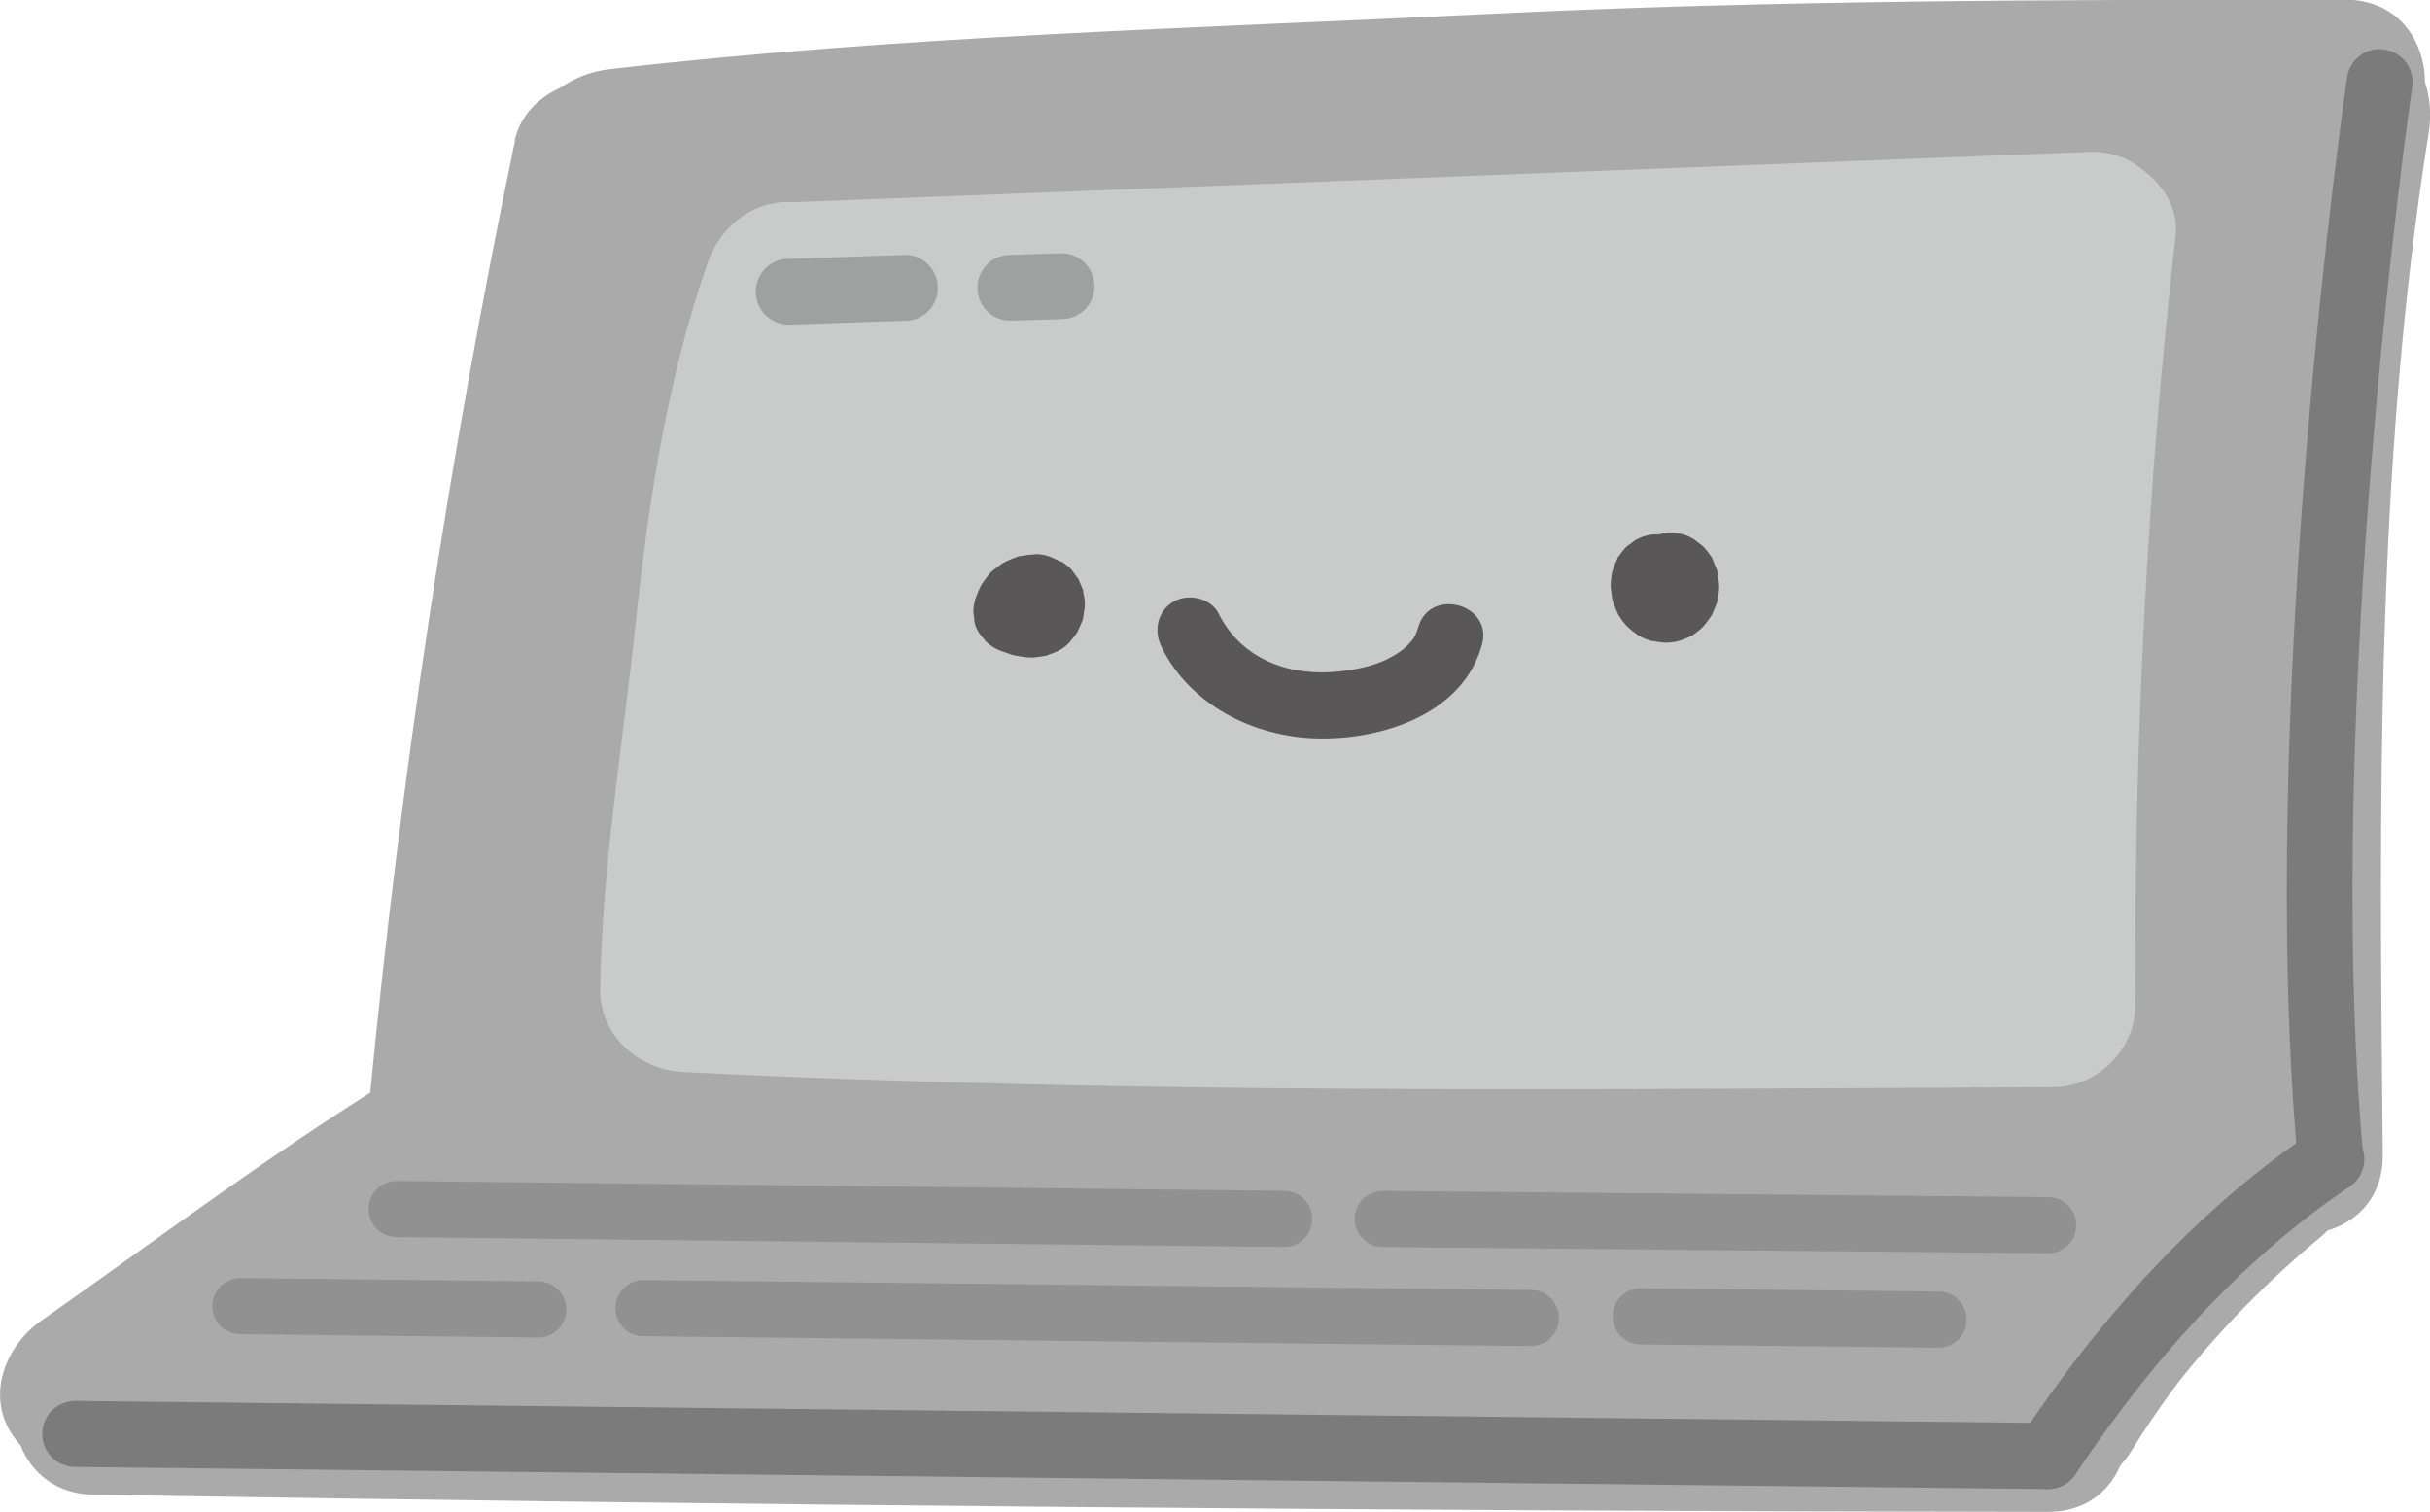
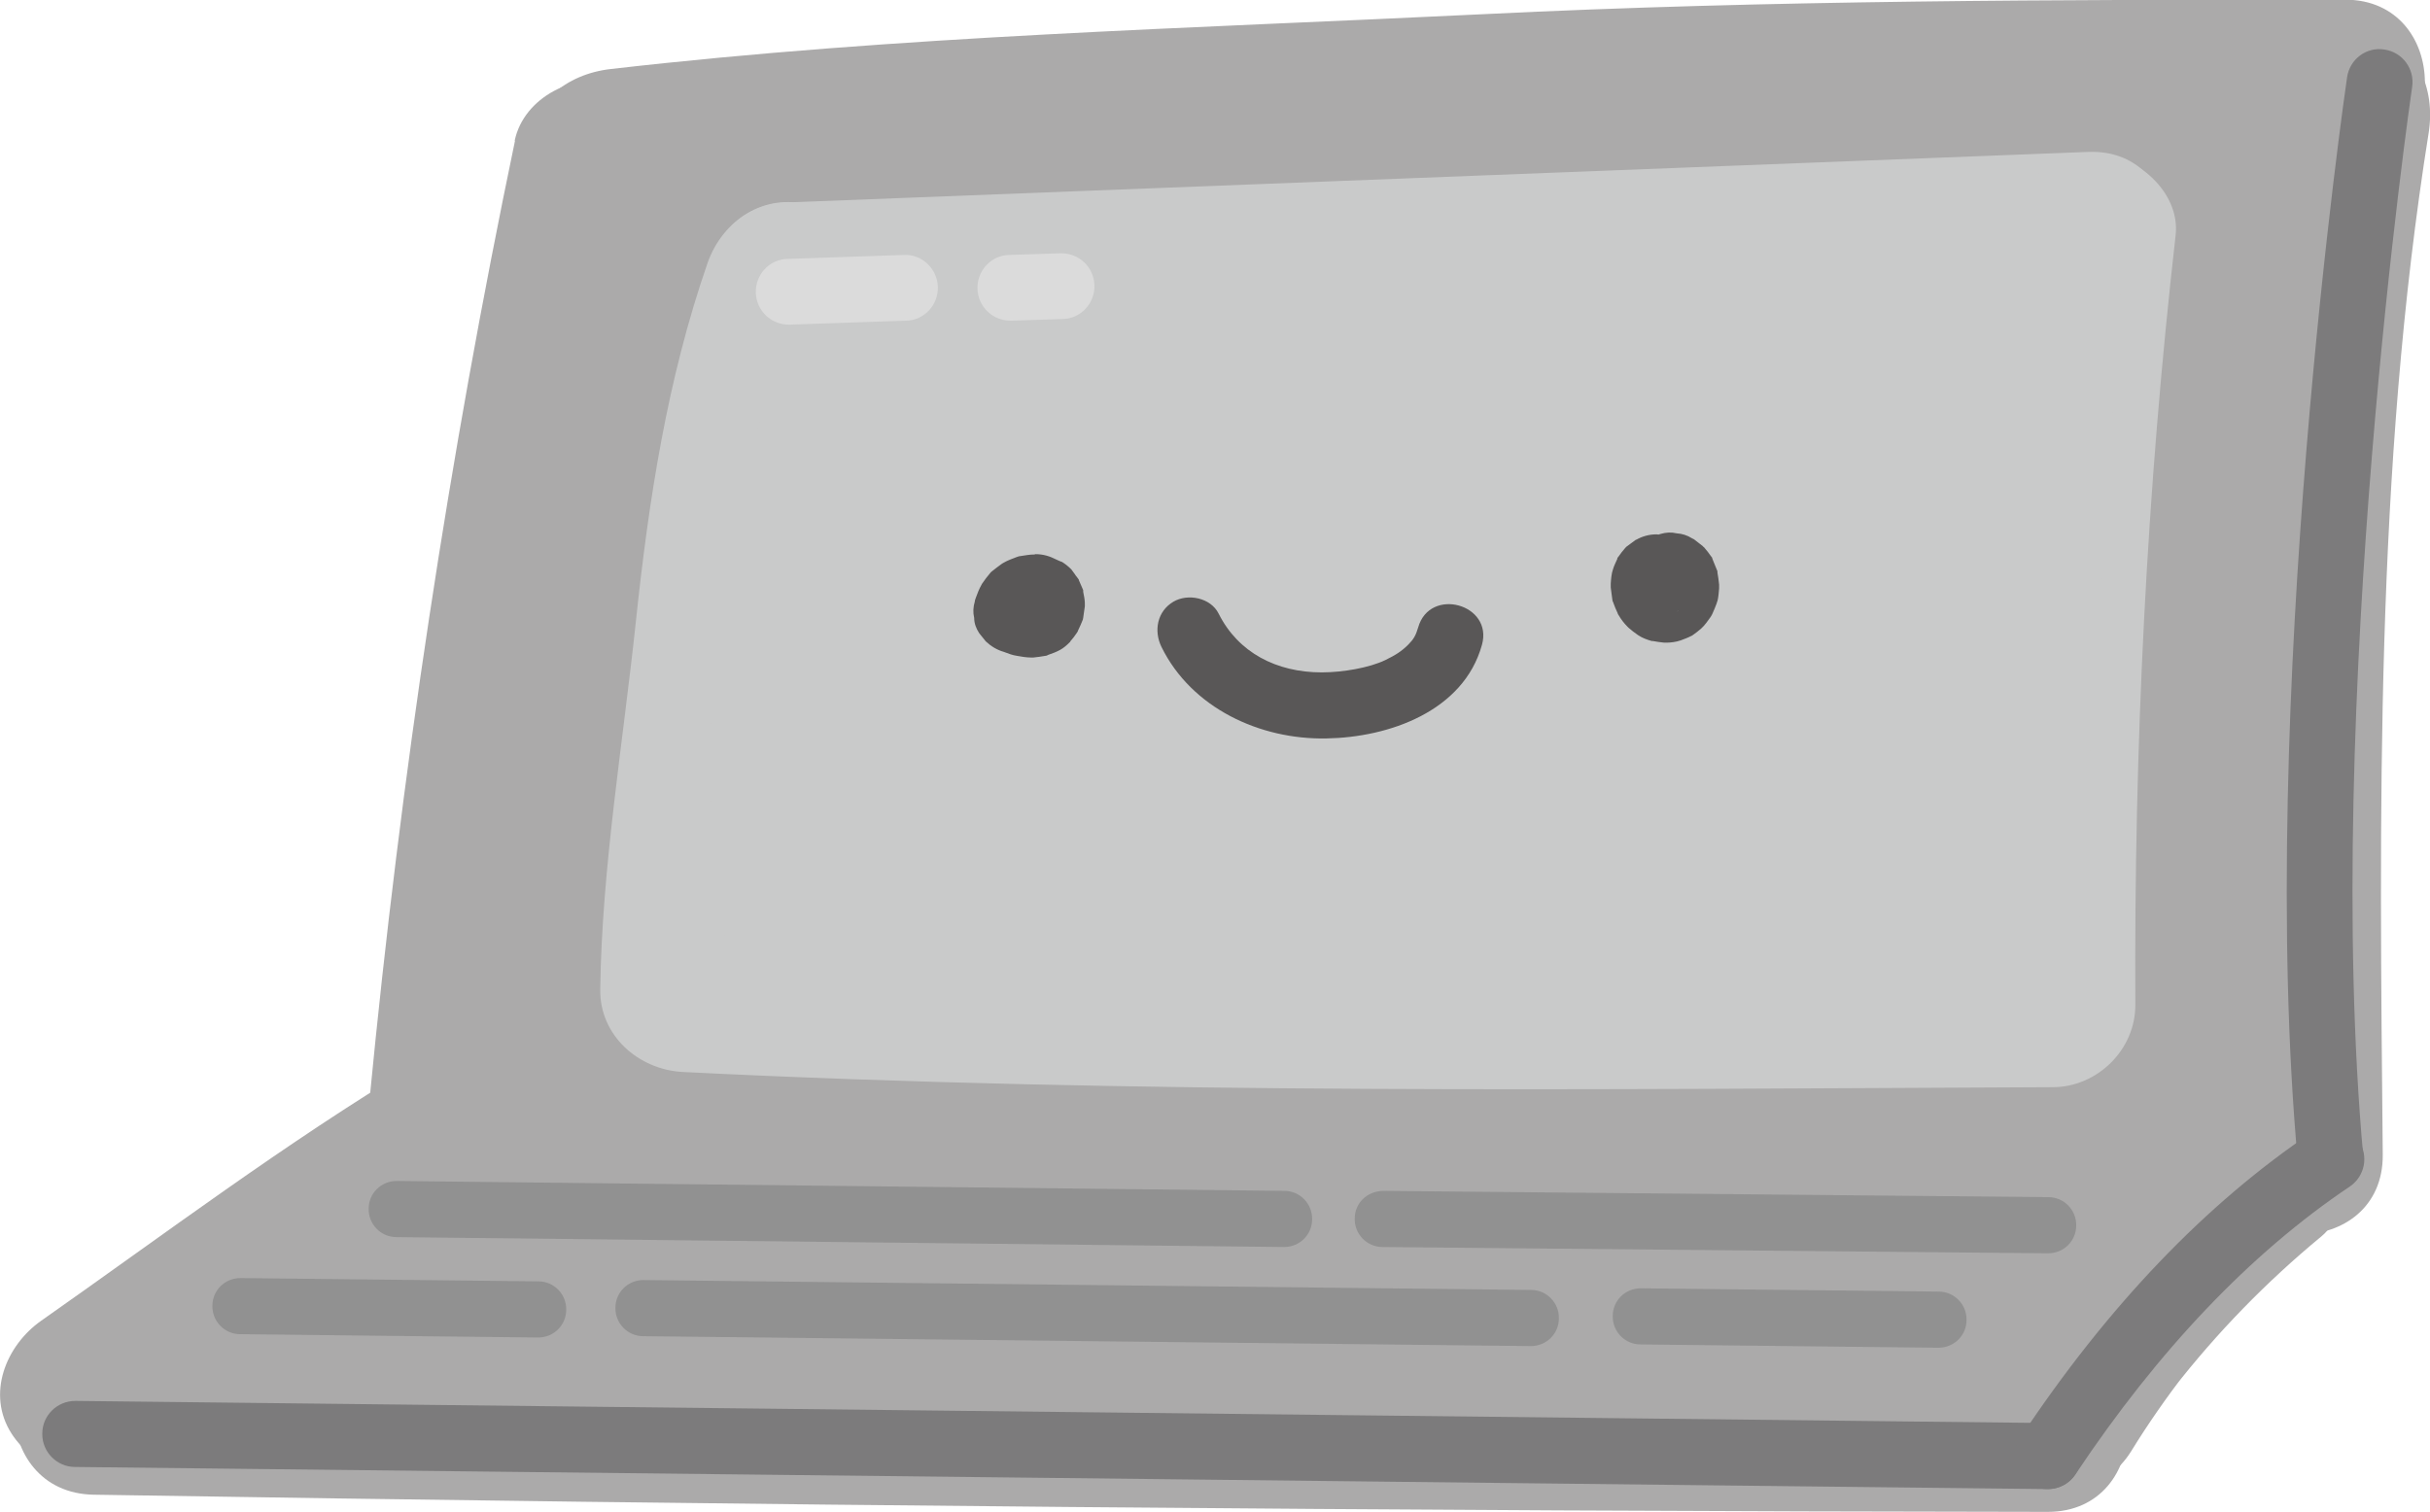
<svg xmlns="http://www.w3.org/2000/svg" id="_레이어_2" data-name="레이어 2" viewBox="0 0 73.56 45.78">
  <defs>
    <style>
      .cls-1 {
        fill: #919191;
      }

      .cls-2 {
        fill: #7c7b7c;
      }

      .cls-3 {
-         fill: #9fa0a0;
+         fill: #abaaaa;
      }

      .cls-4 {
-         fill: #abaaaa;
+         fill: #c9caca;
      }

      .cls-5 {
-         fill: #c9caca;
+         fill: #dbdbdb;
      }

      .cls-6 {
        fill: #595757;
      }
    </style>
  </defs>
  <g id="_레이어_1-2" data-name="레이어 1">
    <g>
      <g>
        <g>
          <g>
            <path class="cls-2" d="m18.01,4.93c-1.96,9.36-3.4,18.82-4.31,28.33" />
-             <path class="cls-4" d="m15.59,4.26c-2,9.58-3.46,19.26-4.4,29-.13,1.35,1.24,2.5,2.5,2.5,1.46,0,2.37-1.15,2.5-2.5.9-9.3,2.32-18.53,4.22-27.67.28-1.32-.39-2.7-1.75-3.08-1.24-.34-2.8.42-3.08,1.75h0Z" />
+             <path class="cls-3" d="m15.59,4.26c-2,9.58-3.46,19.26-4.4,29-.13,1.35,1.24,2.5,2.5,2.5,1.46,0,2.37-1.15,2.5-2.5.9-9.3,2.32-18.53,4.22-27.67.28-1.32-.39-2.7-1.75-3.08-1.24-.34-2.8.42-3.08,1.75h0Z" />
          </g>
          <g>
            <g>
              <path class="cls-2" d="m18.49,4.59c9.53-1.11,18.87-1.24,28.63-1.77,7.93-.43,16.11-.32,23.87-.32" />
-               <path class="cls-4" d="m18.49,7.09c8.77-1.01,17.59-1.23,26.4-1.66s17.39-.44,26.1-.44c3.22,0,3.22-5,0-5-8.71,0-17.39.01-26.1.44s-17.63.65-26.4,1.66c-1.34.15-2.5,1.04-2.5,2.5,0,1.23,1.15,2.66,2.5,2.5h0Z" />
+               <path class="cls-3" d="m18.49,7.09c8.77-1.01,17.59-1.23,26.4-1.66,8.7-.43,17.39-.44,26.1-.44,3.22,0,3.22-5,0-5-8.71,0-17.39.01-26.1.44-8.81.43-17.63.65-26.4,1.66-1.34.15-2.5,1.04-2.5,2.5,0,1.23,1.15,2.66,2.5,2.5h0Z" />
            </g>
            <g>
              <path class="cls-2" d="m71.11,3.35c-1.68,10.43-1.58,21.05-1.47,31.61" />
-               <path class="cls-4" d="m68.69,2.69c-1.7,10.69-1.67,21.48-1.56,32.27.03,3.22,5.03,3.22,5,0-.1-10.32-.24-20.72,1.39-30.94.21-1.33-.34-2.69-1.75-3.08-1.19-.33-2.86.4-3.08,1.75h0Z" />
+               <path class="cls-3" d="m68.69,2.69c-1.7,10.69-1.67,21.48-1.56,32.27.03,3.22,5.03,3.22,5,0-.1-10.32-.24-20.72,1.39-30.94.21-1.33-.34-2.69-1.75-3.08-1.19-.33-2.86.4-3.08,1.75h0Z" />
            </g>
          </g>
          <g>
            <path class="cls-2" d="m2.51,42.15c2.74-1.92,5.47-3.85,8.21-5.77.99-.69,2.11-1.37,3.09-1.96" />
-             <path class="cls-4" d="m3.77,44.31c3.73-2.62,7.39-5.38,11.3-7.73,1.12-.67,1.63-2.28.9-3.42s-2.22-1.62-3.42-.9c-3.91,2.35-7.57,5.11-11.3,7.73-1.07.75-1.67,2.22-.9,3.42.68,1.06,2.28,1.7,3.42.9h0Z" />
+             <path class="cls-3" d="m3.77,44.31c3.73-2.62,7.39-5.38,11.3-7.73,1.12-.67,1.63-2.28.9-3.42s-2.22-1.62-3.42-.9c-3.91,2.35-7.57,5.11-11.3,7.73-1.07.75-1.67,2.22-.9,3.42.68,1.06,2.28,1.7,3.42.9h0Z" />
          </g>
          <g>
            <path class="cls-2" d="m61.99,43.28c-19.72-.02-39.43-.2-59.15-.52" />
-             <path class="cls-4" d="m61.99,40.78c-19.72-.02-39.43-.2-59.15-.52-3.22-.05-3.22,4.95,0,5,19.71.32,39.43.5,59.15.52,3.22,0,3.22-5,0-5h0Z" />
+             <path class="cls-3" d="m61.99,40.78c-19.72-.02-39.43-.2-59.15-.52-3.22-.05-3.22,4.95,0,5,19.71.32,39.43.5,59.15.52,3.22,0,3.22-5,0-5h0Z" />
          </g>
          <g>
            <path class="cls-2" d="m68.51,35.67c-2.42,1.98-4.51,4.36-6.16,7.02" />
-             <path class="cls-4" d="m66.74,33.9c-2.58,2.12-4.79,4.69-6.55,7.53-.69,1.11-.27,2.8.9,3.42s2.68.29,3.42-.9c.51-.83,1.07-1.63,1.66-2.4l-.39.51c1.32-1.7,2.83-3.25,4.49-4.62.47-.38.73-1.19.73-1.77,0-.61-.27-1.35-.73-1.77s-1.1-.76-1.77-.73c-.7.03-1.23.29-1.77.73h0Z" />
+             <path class="cls-3" d="m66.74,33.9c-2.58,2.12-4.79,4.69-6.55,7.53-.69,1.11-.27,2.8.9,3.42s2.68.29,3.42-.9c.51-.83,1.07-1.63,1.66-2.4l-.39.51c1.32-1.7,2.83-3.25,4.49-4.62.47-.38.73-1.19.73-1.77,0-.61-.27-1.35-.73-1.77s-1.1-.76-1.77-.73c-.7.03-1.23.29-1.77.73h0Z" />
          </g>
        </g>
-         <polygon class="cls-4" points="13.81 34.42 18.49 4.93 70.34 2.5 69.63 34.96 62.35 42.69 2.51 42.15 13.81 34.42" />
+         <polygon class="cls-3" points="13.81 34.42 18.49 4.93 70.34 2.5 69.63 34.96 62.35 42.69 2.51 42.15 13.81 34.42" />
      </g>
      <g>
-         <path class="cls-5" d="m23.83,11.13c13.13-.51,26.25-1.02,39.38-1.53,3.21-.12,3.22-5.12,0-5-13.13.51-26.25,1.02-39.38,1.53-3.21.12-3.22,5.12,0,5h0Z" />
-         <path class="cls-5" d="m60.86,7.12c-.88,7.74-1.26,15.51-1.22,23.3l2.5-2.5c-13.82.06-27.66.23-41.47-.46l2.5,2.5c.04-3.56.67-7.18,1.04-10.73s.92-6.71,2.04-9.94c.44-1.28-.5-2.73-1.75-3.08-1.37-.38-2.63.47-3.08,1.75-1.22,3.52-1.78,7.16-2.17,10.85s-1.03,7.45-1.08,11.15c-.02,1.4,1.16,2.43,2.5,2.5,13.81.69,27.65.52,41.47.46,1.35,0,2.51-1.14,2.5-2.5-.04-7.79.34-15.56,1.22-23.3.15-1.34-1.26-2.5-2.5-2.5-1.48,0-2.35,1.15-2.5,2.5h0Z" />
-         <path class="cls-5" d="m24.46,8.66s-4.54,9.61-2.36,20.59l40.67,1.21,1.54-23.3-39.85,1.5Z" />
+         <path class="cls-4" d="m23.83,11.13c13.13-.51,26.25-1.02,39.38-1.53,3.21-.12,3.22-5.12,0-5-13.13.51-26.25,1.02-39.38,1.53-3.21.12-3.22,5.12,0,5h0Z" />
+         <path class="cls-4" d="m60.86,7.12c-.88,7.74-1.26,15.51-1.22,23.3l2.5-2.5c-13.82.06-27.66.23-41.47-.46l2.5,2.5c.04-3.56.67-7.18,1.04-10.73s.92-6.71,2.04-9.94c.44-1.28-.5-2.73-1.75-3.08-1.37-.38-2.63.47-3.08,1.75-1.22,3.52-1.78,7.16-2.17,10.85s-1.03,7.45-1.08,11.15c-.02,1.4,1.16,2.43,2.5,2.5,13.81.69,27.65.52,41.47.46,1.35,0,2.51-1.14,2.5-2.5-.04-7.79.34-15.56,1.22-23.3.15-1.34-1.26-2.5-2.5-2.5-1.48,0-2.35,1.15-2.5,2.5h0Z" />
+         <path class="cls-4" d="m24.46,8.66s-4.54,9.61-2.36,20.59l40.67,1.21,1.54-23.3-39.85,1.5Z" />
      </g>
      <path class="cls-6" d="m31.31,16.79c-.15,0-.29.03-.43.05-.04,0-.07.02-.11.03-.13.05-.27.1-.39.17-.02.01-.03.02-.05.03-.1.07-.2.15-.29.22-.03.02-.06.05-.08.08-.08.09-.15.19-.22.29-.01.01-.02.03-.03.05-.07.12-.13.28-.17.39-.01.04-.03.07-.03.11-.05.17-.06.33-.02.5,0,.17.06.32.15.46l.2.25c.16.15.34.26.55.32.13.05.26.1.4.12.11.02.28.05.42.05.02,0,.03,0,.05,0,0,0,.02,0,.02,0,.11-.01.24-.03.36-.05.03,0,.06-.01.09-.03.12-.04.25-.09.36-.15s.2-.14.29-.23c0,0,.01-.01.02-.02,0,0,0,0,0-.01.07-.08.15-.18.2-.26.01-.02.02-.03.03-.05,0,0,0-.02.01-.03.05-.11.1-.21.14-.32,0-.02.01-.04.01-.05.02-.12.03-.24.05-.35,0-.01,0-.02,0-.04,0-.02,0-.04,0-.06,0-.09-.03-.25-.05-.34,0,0,0,0,0-.01,0-.01,0-.02,0-.03,0,0,0,0,0-.01,0,0,0,0,0,0l-.13-.3s0-.02-.01-.03c-.03-.05-.09-.11-.11-.15-.02-.03-.07-.1-.11-.15-.09-.09-.19-.17-.29-.23,0,0,0,0-.01,0-.05-.02-.1-.04-.16-.07-.05-.02-.1-.05-.16-.07-.01,0-.02,0-.03,0-.17-.05-.33-.06-.5-.02-.17,0-.32.06-.46.15-.15.08-.26.19-.35.32-.11.12-.19.26-.22.43l-.04.33c0,.23.06.44.17.63l.2.25c.16.15.34.26.55.32.01,0,.03,0,.04.01l-.3-.13s.03.02.05.03l-.25-.2s.02.02.03.03l-.2-.25s.02.03.03.05l-.13-.3s.02.05.02.07l-.04-.33s0,.06,0,.09l.04-.33s-.01.07-.03.1l.13-.3s-.03.06-.05.08l.2-.25s-.03.04-.05.05l.25-.2s-.05.03-.07.04l.3-.13s-.08.03-.12.03l.33-.04c-.06,0-.11,0-.17,0l.33.04c-.14-.02-.27-.07-.4-.12l.87,1.54s.02-.08.04-.12l-.13.3s.05-.1.08-.14l-.2.25s.08-.09.12-.12l-.25.2s.09-.06.14-.08l-.3.13c.05-.02.1-.04.16-.04l-.33.04s.05,0,.07,0c.17,0,.33-.03.48-.11.15-.05.29-.14.4-.26.12-.11.21-.25.26-.4.08-.15.11-.31.11-.48l-.04-.33c-.06-.21-.17-.4-.32-.55l-.25-.2c-.19-.11-.41-.17-.63-.17h0Z" />
      <path class="cls-6" d="m49.54,16.33c-.05.03-.1.08-.15.11-.04.03-.1.07-.15.11-.01.01-.03.03-.04.04-.07.08-.15.18-.21.27,0,0-.01.02-.02.02,0,0,0,.01-.01.02,0,0,0,.01,0,.02-.04.09-.1.21-.13.31-.05.14-.06.3-.07.44,0,.04,0,.08,0,.12.02.13.03.26.05.38,0,.02.01.04.02.06.04.12.09.23.14.34,0,.02.02.04.03.06.07.12.16.24.26.34.01.01.03.03.04.04.08.07.18.15.27.21,0,0,.02.01.03.02.12.08.26.13.4.17,0,0,.02,0,.03,0,.11.02.24.04.35.05.02,0,.04,0,.06,0,.13,0,.3-.02.44-.07.1-.04.22-.08.31-.13,0,0,.02,0,.02-.01s.02,0,.02-.01c.09-.06.19-.14.27-.21.1-.09.2-.23.27-.33.02-.03.04-.06.06-.1.05-.11.1-.23.14-.34,0-.02.01-.04.02-.06.03-.12.04-.25.05-.38,0-.02,0-.04,0-.06s0-.04,0-.06c-.01-.12-.03-.24-.05-.36,0-.01,0-.02,0-.03,0-.02-.01-.04-.02-.06-.04-.11-.09-.21-.13-.32,0,0,0-.02-.01-.03,0-.02-.02-.04-.03-.05-.06-.09-.14-.19-.21-.27,0,0-.01-.02-.02-.02s-.02-.01-.02-.02c-.09-.07-.18-.14-.27-.21-.02-.01-.04-.02-.06-.03-.14-.09-.3-.14-.46-.15-.17-.04-.33-.03-.5.02-.16.04-.3.11-.43.22-.14.09-.24.21-.32.35l-.13.3c-.06.22-.06.44,0,.66l.13.3c.11.19.26.34.45.45.03.01.05.03.08.05l-.25-.2s.04.04.06.06l-.2-.25s.03.05.05.08l-.13-.3s.03.08.03.12l-.04-.33c0,.05,0,.1,0,.15l.04-.33c0,.05-.02.1-.04.15l.13-.3s-.04.07-.06.11l.2-.25s-.04.05-.07.07l.25-.2s-.05.04-.08.05l.3-.13s-.06.02-.09.02l.33-.04s-.06,0-.09,0l.33.04s-.06-.01-.09-.02l.3.13s-.06-.03-.09-.05l.25.2s-.06-.05-.08-.08l.2.25s-.05-.08-.07-.12l.13.3s-.03-.09-.04-.14l.04.33s0-.09,0-.14l-.04.33s.01-.06.03-.1l-.13.3s.03-.05.04-.08l-.2.25s.04-.04.06-.06l-.25.2s.01-.01.02-.02c.15-.08.26-.19.35-.32.11-.12.19-.26.22-.43.05-.17.06-.33.02-.5,0-.17-.06-.32-.15-.46l-.2-.25c-.16-.15-.34-.26-.55-.32l-.33-.04c-.23,0-.44.06-.63.17h0Z" />
      <path class="cls-6" d="m35.16,19.59c.91,1.85,2.98,2.81,4.99,2.77,1.89-.03,4.15-.82,4.71-2.83.35-1.24-1.58-1.77-1.93-.53-.07.24-.14.36-.3.52-.2.2-.39.32-.7.47-.48.23-1.28.37-1.92.37-1.37,0-2.53-.6-3.12-1.78-.24-.48-.93-.62-1.37-.36-.49.29-.6.88-.36,1.37h0Z" />
      <g>
        <path class="cls-2" d="m61.99,45.09h-.01l-59.71-.67c-.55,0-1-.46-.99-1.01,0-.55.45-.99,1-.99h.01l59.71.67c.55,0,1,.46.99,1.01,0,.55-.45.99-1,.99Z" />
        <path class="cls-2" d="m61.99,45.09c-.19,0-.38-.05-.55-.17-.46-.31-.58-.93-.28-1.39,2.64-3.98,5.62-7.09,8.85-9.26.46-.31,1.08-.19,1.39.27.31.46.19,1.08-.27,1.39-3.01,2.02-5.8,4.96-8.3,8.71-.19.29-.51.45-.83.45Z" />
        <path class="cls-2" d="m70.56,36.1c-.51,0-.95-.39-1-.91-1.27-13.86,1.46-32.66,1.49-32.85.08-.55.59-.93,1.13-.84.55.08.92.59.84,1.13-.03.19-2.72,18.75-1.48,32.38.05.55-.36,1.04-.91,1.09-.03,0-.06,0-.09,0Z" />
      </g>
      <g>
        <path class="cls-1" d="m38.87,37.76h0l-26.87-.3c-.47,0-.85-.39-.84-.86,0-.47.38-.84.85-.84h0l26.87.3c.47,0,.85.39.84.86,0,.47-.38.84-.85.84Z" />
        <path class="cls-1" d="m61.99,37.95h0l-20.14-.19c-.47,0-.85-.39-.84-.86,0-.47.37-.83.86-.84l20.14.19c.47,0,.85.39.84.86,0,.47-.38.84-.85.84Z" />
        <path class="cls-1" d="m46.34,40.76h0l-26.87-.3c-.47,0-.85-.39-.84-.86,0-.47.38-.84.85-.84h0l26.87.3c.47,0,.85.39.84.86,0,.47-.38.84-.85.84Z" />
        <path class="cls-1" d="m58.68,40.81h0l-9.02-.1c-.47,0-.85-.39-.84-.86,0-.47.38-.84.85-.84h0l9.02.1c.47,0,.85.39.84.86,0,.47-.38.84-.85.84Z" />
        <path class="cls-1" d="m16.29,40.5h0l-9.02-.1c-.47,0-.85-.39-.84-.86,0-.47.38-.84.85-.84h0l9.02.1c.47,0,.85.39.84.86,0,.47-.38.84-.85.84Z" />
      </g>
-       <path class="cls-3" d="m23.88,9.83c-.54,0-.98-.42-1-.96-.02-.55.41-1.02.96-1.03l3.52-.12c.54-.03,1.01.41,1.03.96s-.41,1.02-.96,1.03l-3.52.12s-.02,0-.04,0Z" />
-       <path class="cls-3" d="m30.59,9.71c-.54,0-.98-.42-1-.96-.02-.55.41-1.02.96-1.03l1.54-.05s.02,0,.04,0c.54,0,.98.42,1,.96.02.55-.41,1.02-.96,1.03l-1.54.05s-.02,0-.04,0Z" />
+       <path class="cls-5" d="m23.88,9.83c-.54,0-.98-.42-1-.96-.02-.55.41-1.02.96-1.03l3.52-.12c.54-.03,1.01.41,1.03.96s-.41,1.02-.96,1.03l-3.52.12s-.02,0-.04,0Z" />
+       <path class="cls-5" d="m30.59,9.71c-.54,0-.98-.42-1-.96-.02-.55.41-1.02.96-1.03l1.54-.05s.02,0,.04,0c.54,0,.98.42,1,.96.02.55-.41,1.02-.96,1.03l-1.54.05s-.02,0-.04,0Z" />
    </g>
  </g>
</svg>
